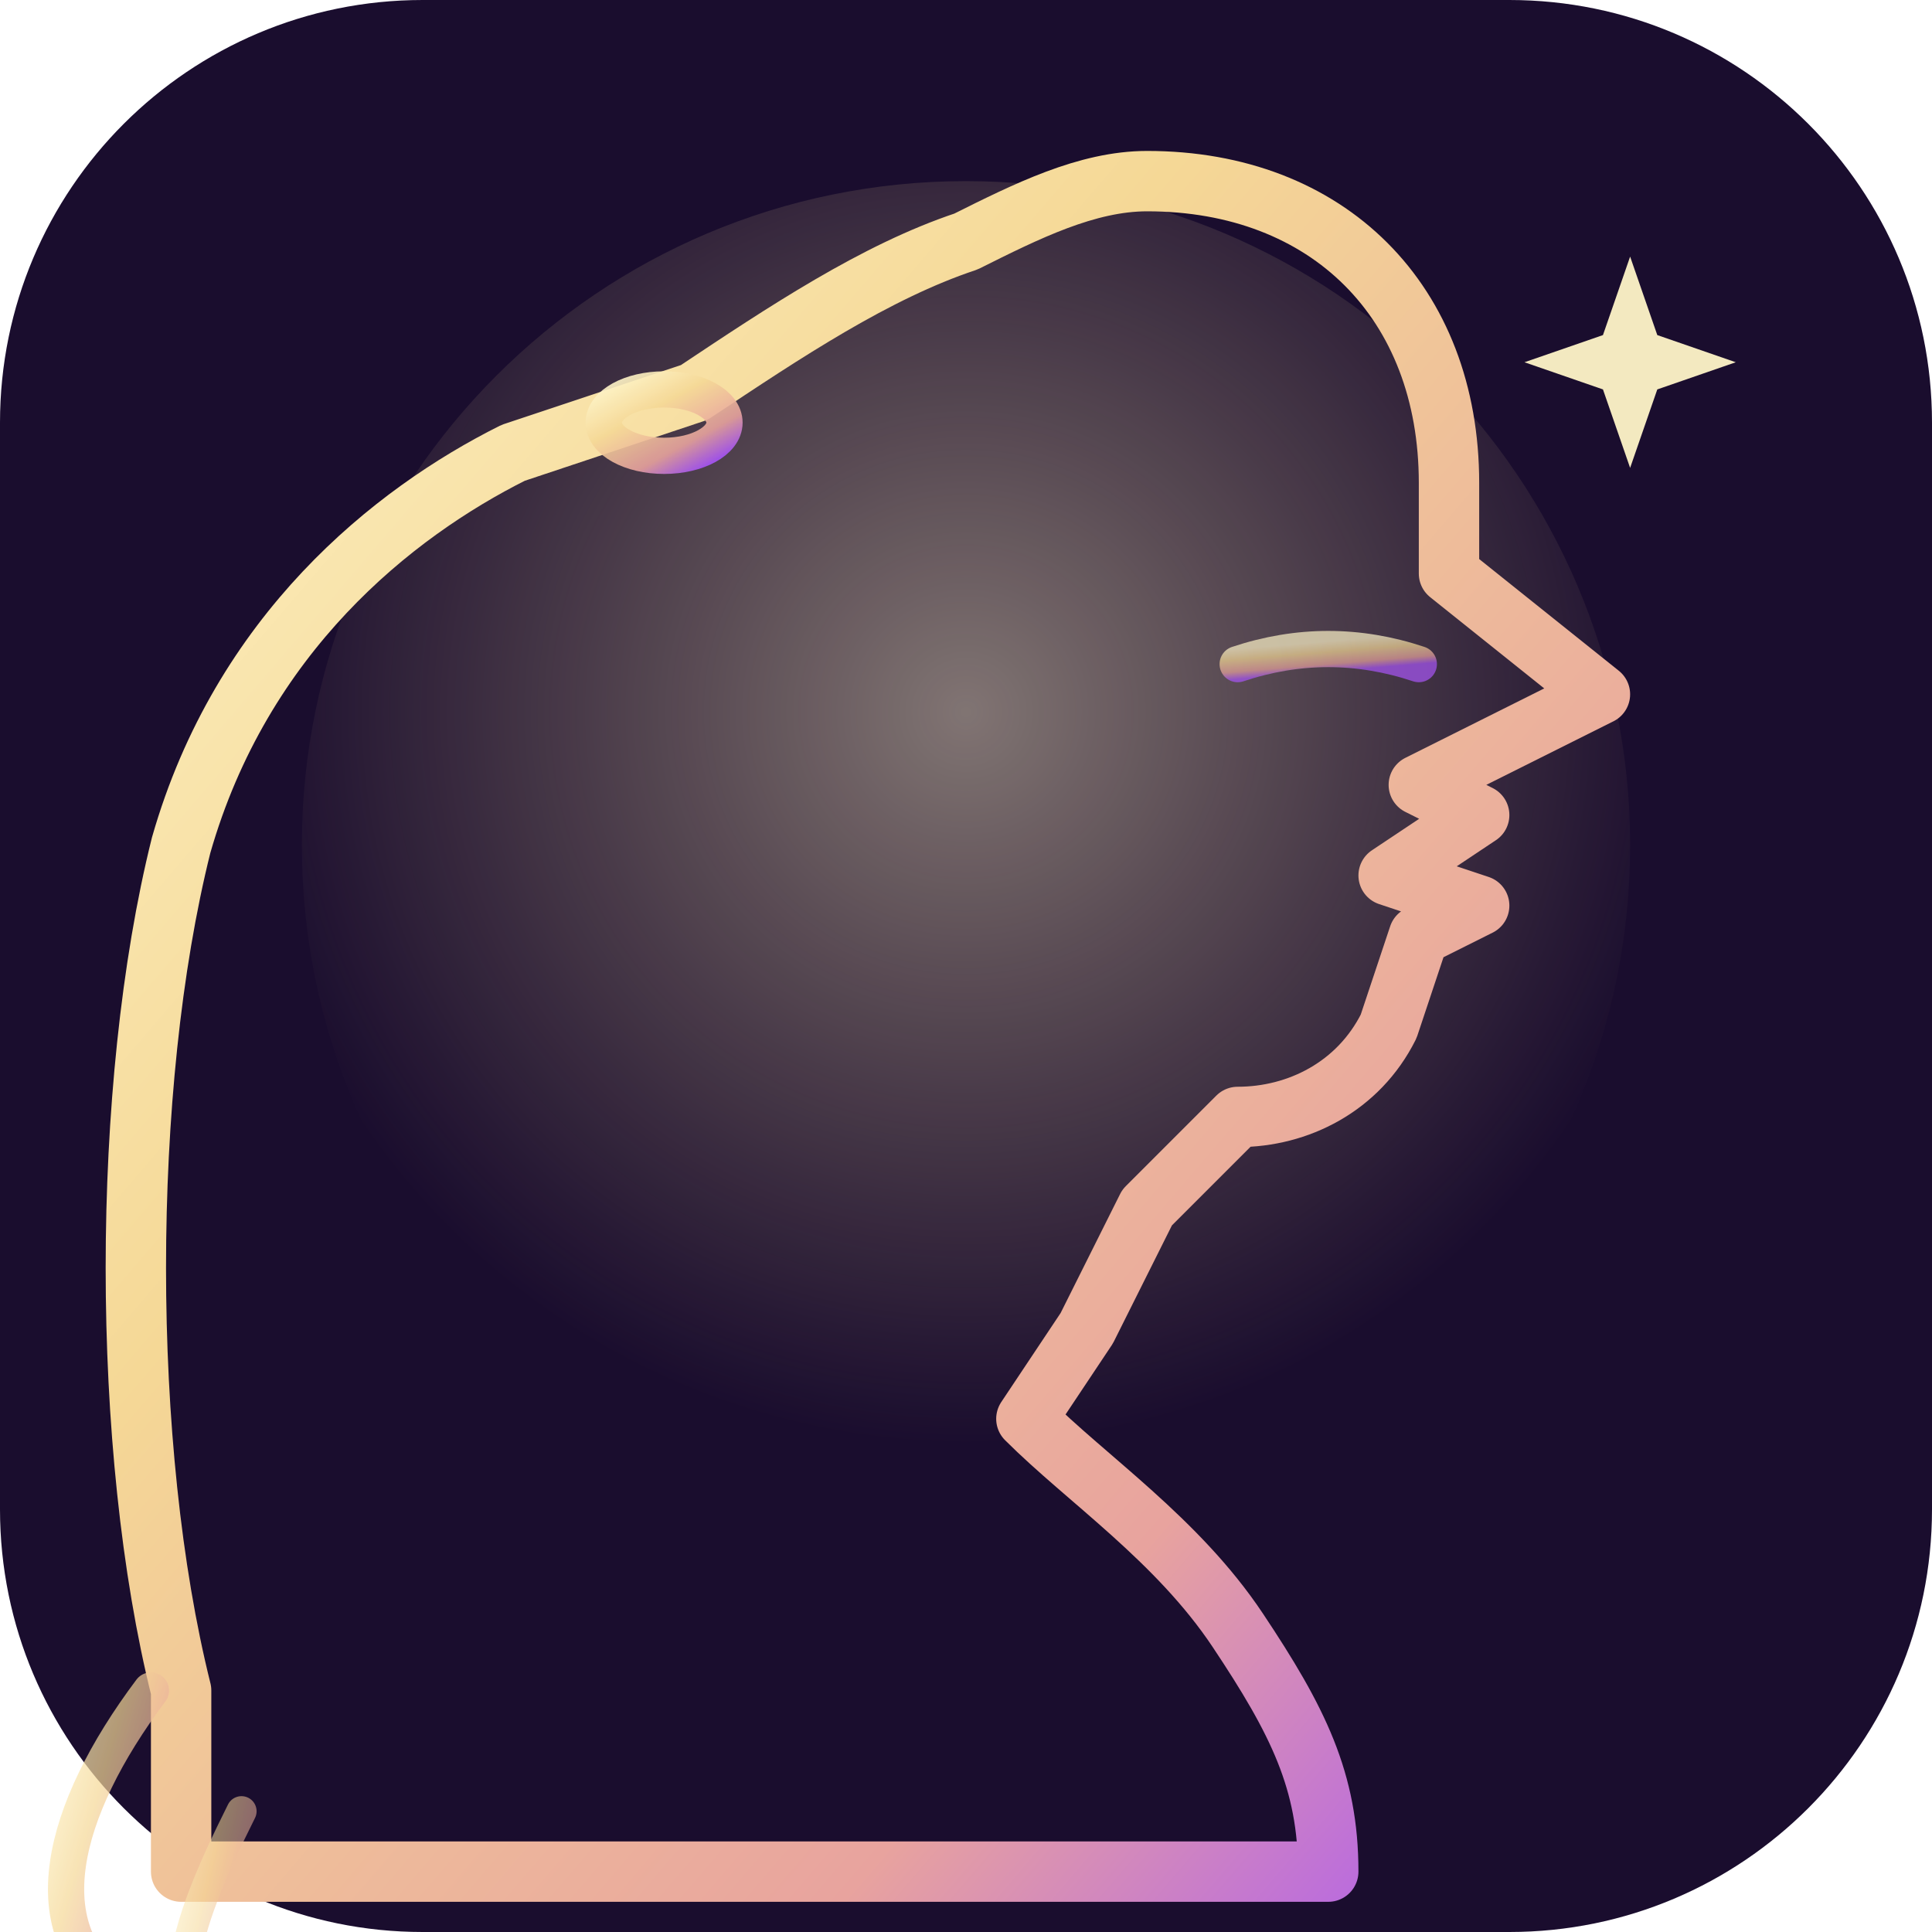
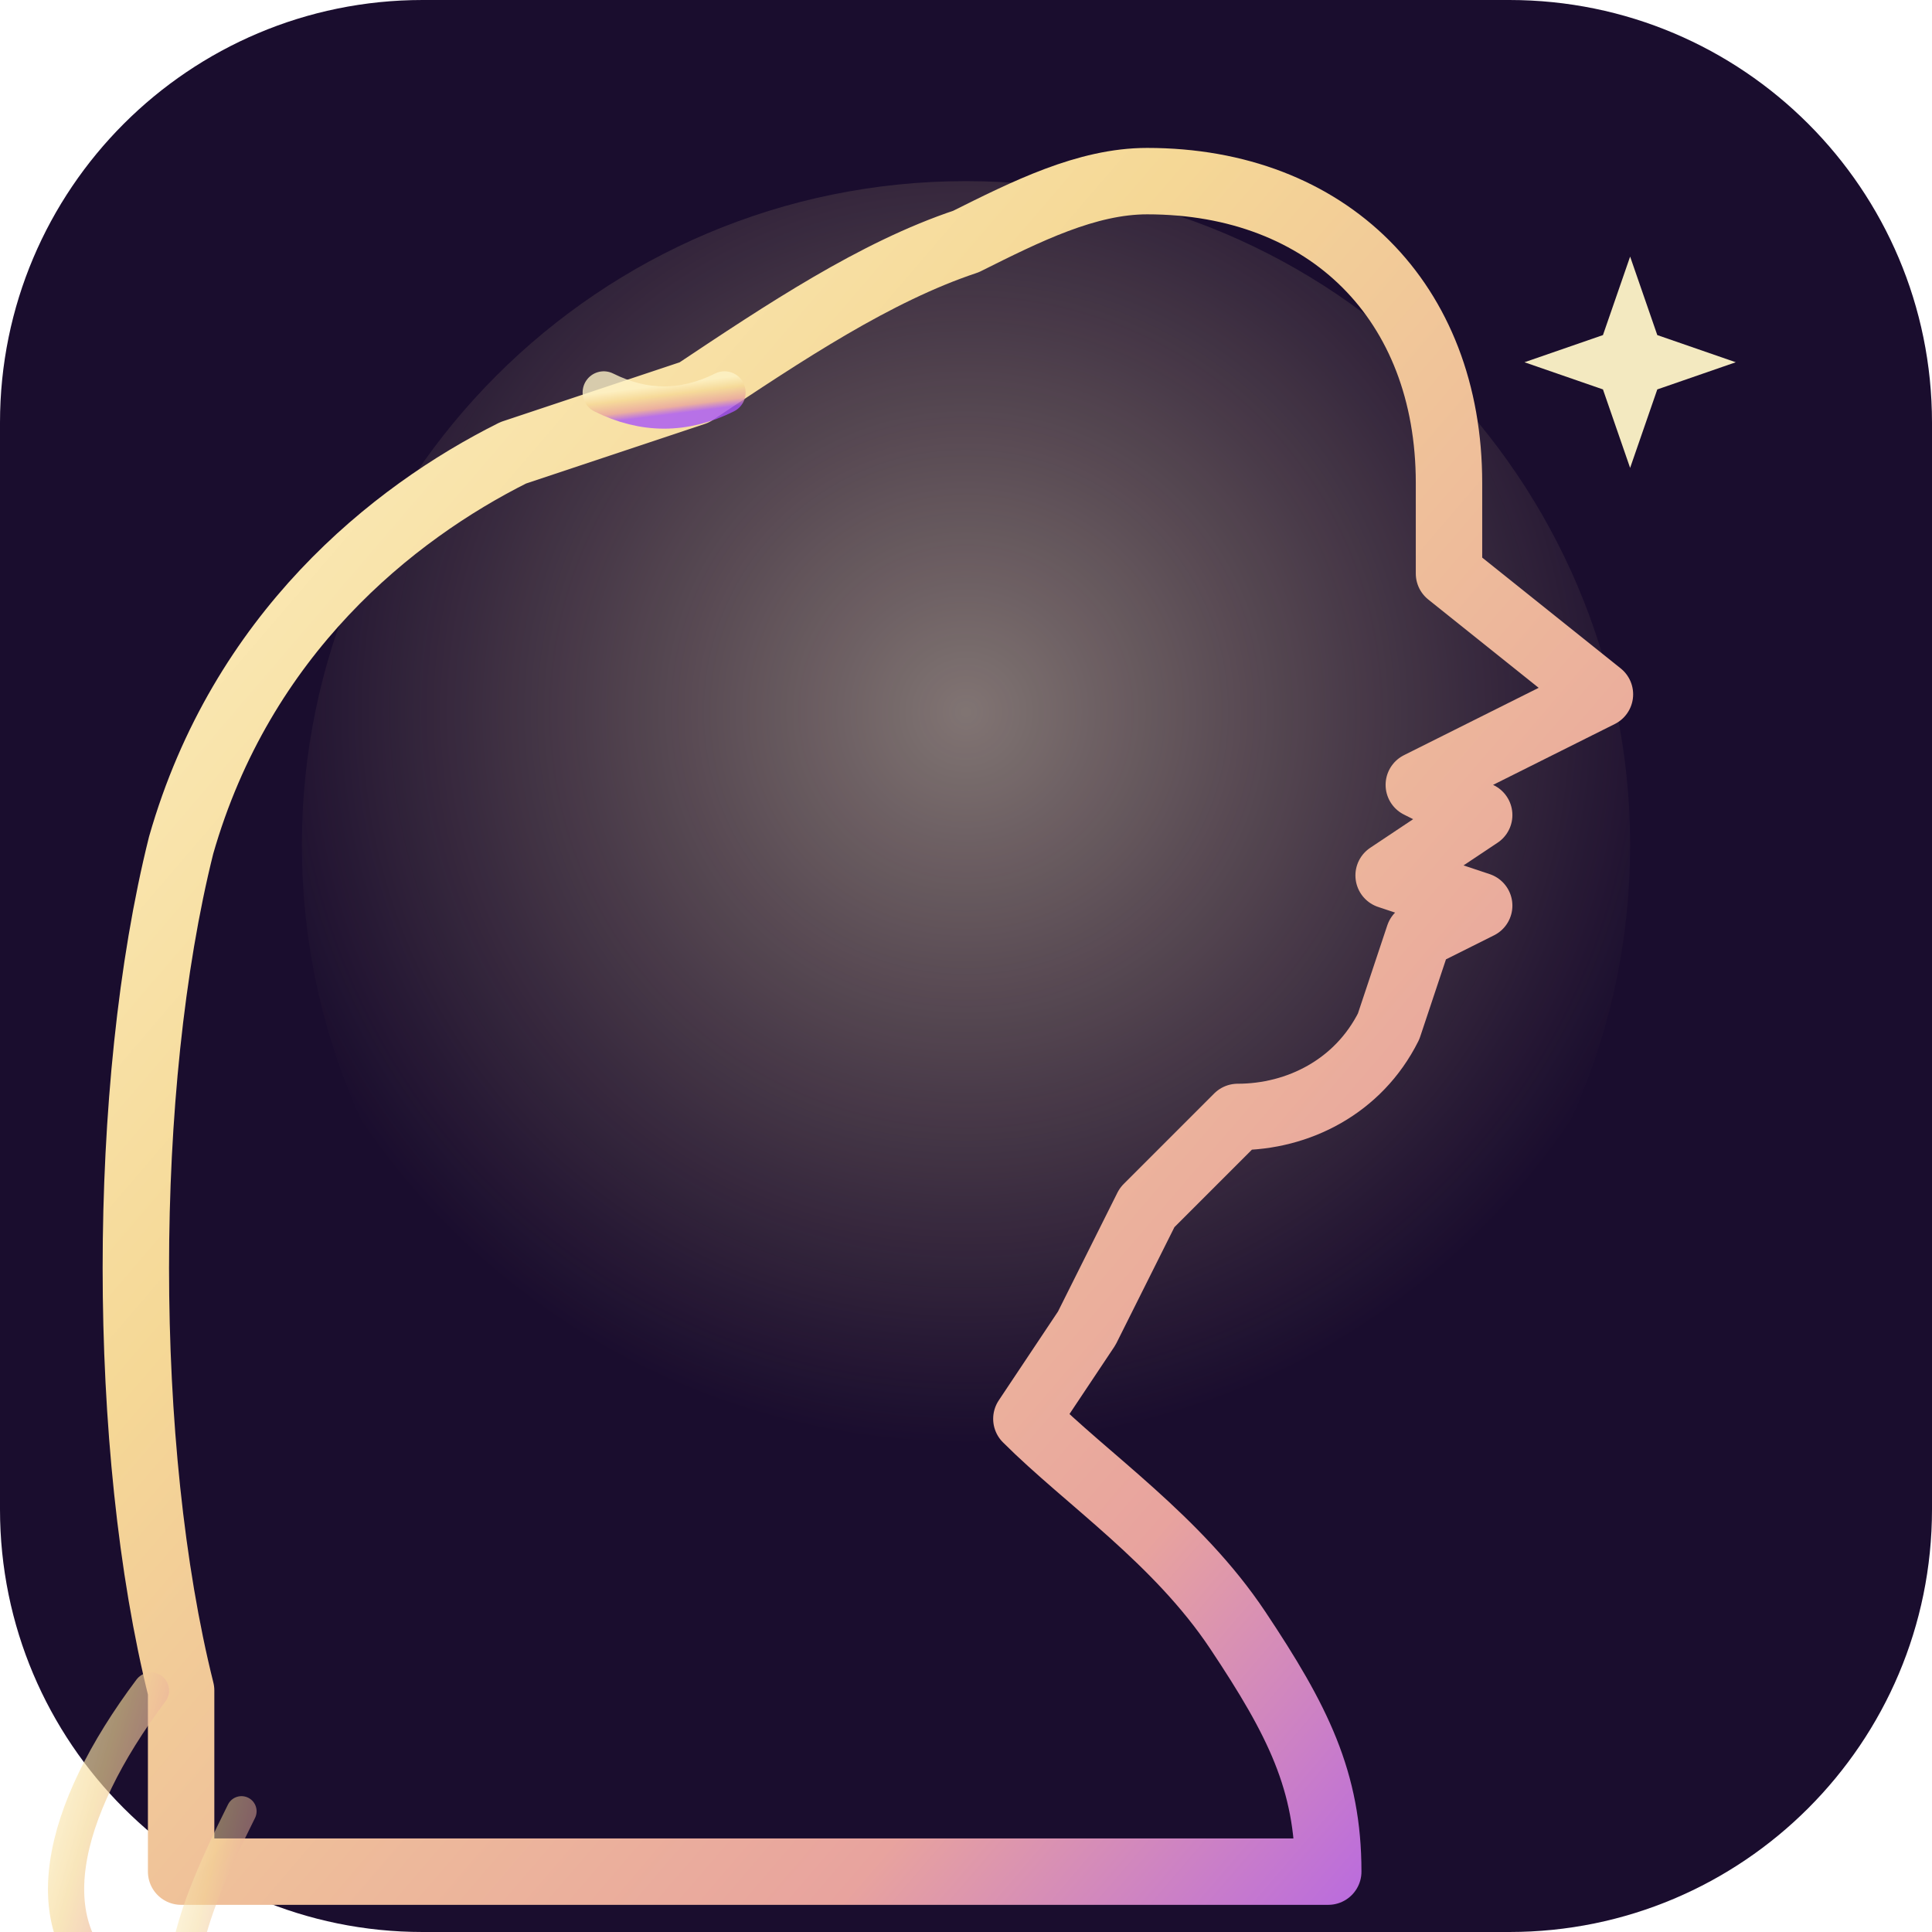
<svg xmlns="http://www.w3.org/2000/svg" width="64" height="64" viewBox="0 0 64 64" aria-label="Eve">
  <defs>
    <linearGradient id="g" x1="0" y1="0" x2="1" y2="1">
      <stop offset="0%" stop-color="#fef3c7" />
      <stop offset="35%" stop-color="#f5d896" />
      <stop offset="75%" stop-color="#e8a39e" />
      <stop offset="100%" stop-color="#a855f7" />
    </linearGradient>
    <radialGradient id="glow" cx="0.5" cy="0.4" r="0.55">
      <stop offset="0%" stop-color="#fef3c7" stop-opacity="0.45" />
      <stop offset="100%" stop-color="#f5d896" stop-opacity="0" />
    </radialGradient>
  </defs>
  <rect width="64" height="64" rx="14" fill="#1a0d2e" />
  <circle cx="32" cy="28" r="22" fill="url(#glow)" />
-   <path d="M 38 6 C 44 6 48 10 48 16 L 48 19 L 53 23 L 47 26 L 49 27 L 46 29 L 49 30 L 47 31 L 46 34 C 45 36 43 37 41 37 L 38 40 L 36 44 L 34 47 C 36 49 39 51 41 54 C 43 57 44 59 44 62 L 6 62 L 6 56 C 4 48 4 36 6 28 C 8 21 13 17 17 15 L 23 13 C 26 11 29 9 32 8 C 34 7 36 6 38 6 Z" stroke="url(#g)" stroke-width="2" stroke-linejoin="round" fill="none" />
-   <ellipse cx="22" cy="14" rx="2" ry="1.1" stroke="url(#g)" stroke-width="1.2" fill="none" opacity="0.9" />
-   <path d="M 5 56 C 2 60 1 64 4 66" stroke="url(#g)" stroke-width="1.2" stroke-linecap="round" fill="none" opacity="0.7" />
-   <path d="M 8 60 C 6 64 5 67 8 68" stroke="url(#g)" stroke-width="1" stroke-linecap="round" fill="none" opacity="0.55" />
-   <path d="M 41 22 Q 44 21 47 22" stroke="url(#g)" stroke-width="1.2" stroke-linecap="round" fill="none" opacity="0.7" />
+   <path d="M 38 6 C 44 6 48 10 48 16 L 48 19 L 53 23 L 47 26 L 49 27 L 46 29 L 49 30 L 47 31 L 46 34 C 45 36 43 37 41 37 L 38 40 L 36 44 L 34 47 C 36 49 39 51 41 54 C 43 57 44 59 44 62 L 6 62 L 6 56 C 4 48 4 36 6 28 C 8 21 13 17 17 15 L 23 13 C 26 11 29 9 32 8 C 34 7 36 6 38 6 Z" stroke="url(#g)" stroke-width="2.2" stroke-linejoin="round" stroke-linecap="round" fill="none" />
+   <path d="M 20 13 Q 22 14 24 13" stroke="url(#g)" stroke-width="1.4" stroke-linecap="round" fill="none" opacity="0.8" />
+   <path d="M 5 56 C 2 60 1 64 4 66" stroke="url(#g)" stroke-width="1.2" stroke-linecap="round" fill="none" opacity="0.65" />
+   <path d="M 8 60 C 6 64 5 67 8 68" stroke="url(#g)" stroke-width="1" stroke-linecap="round" fill="none" opacity="0.5" />
  <g transform="translate(54 12)">
    <path d="M 0 -3.5 L 0.9 -0.9 L 3.5 0 L 0.9 0.9 L 0 3.5 L -0.9 0.9 L -3.5 0 L -0.9 -0.9 Z" fill="#fef3c7" opacity="0.95" />
  </g>
</svg>
